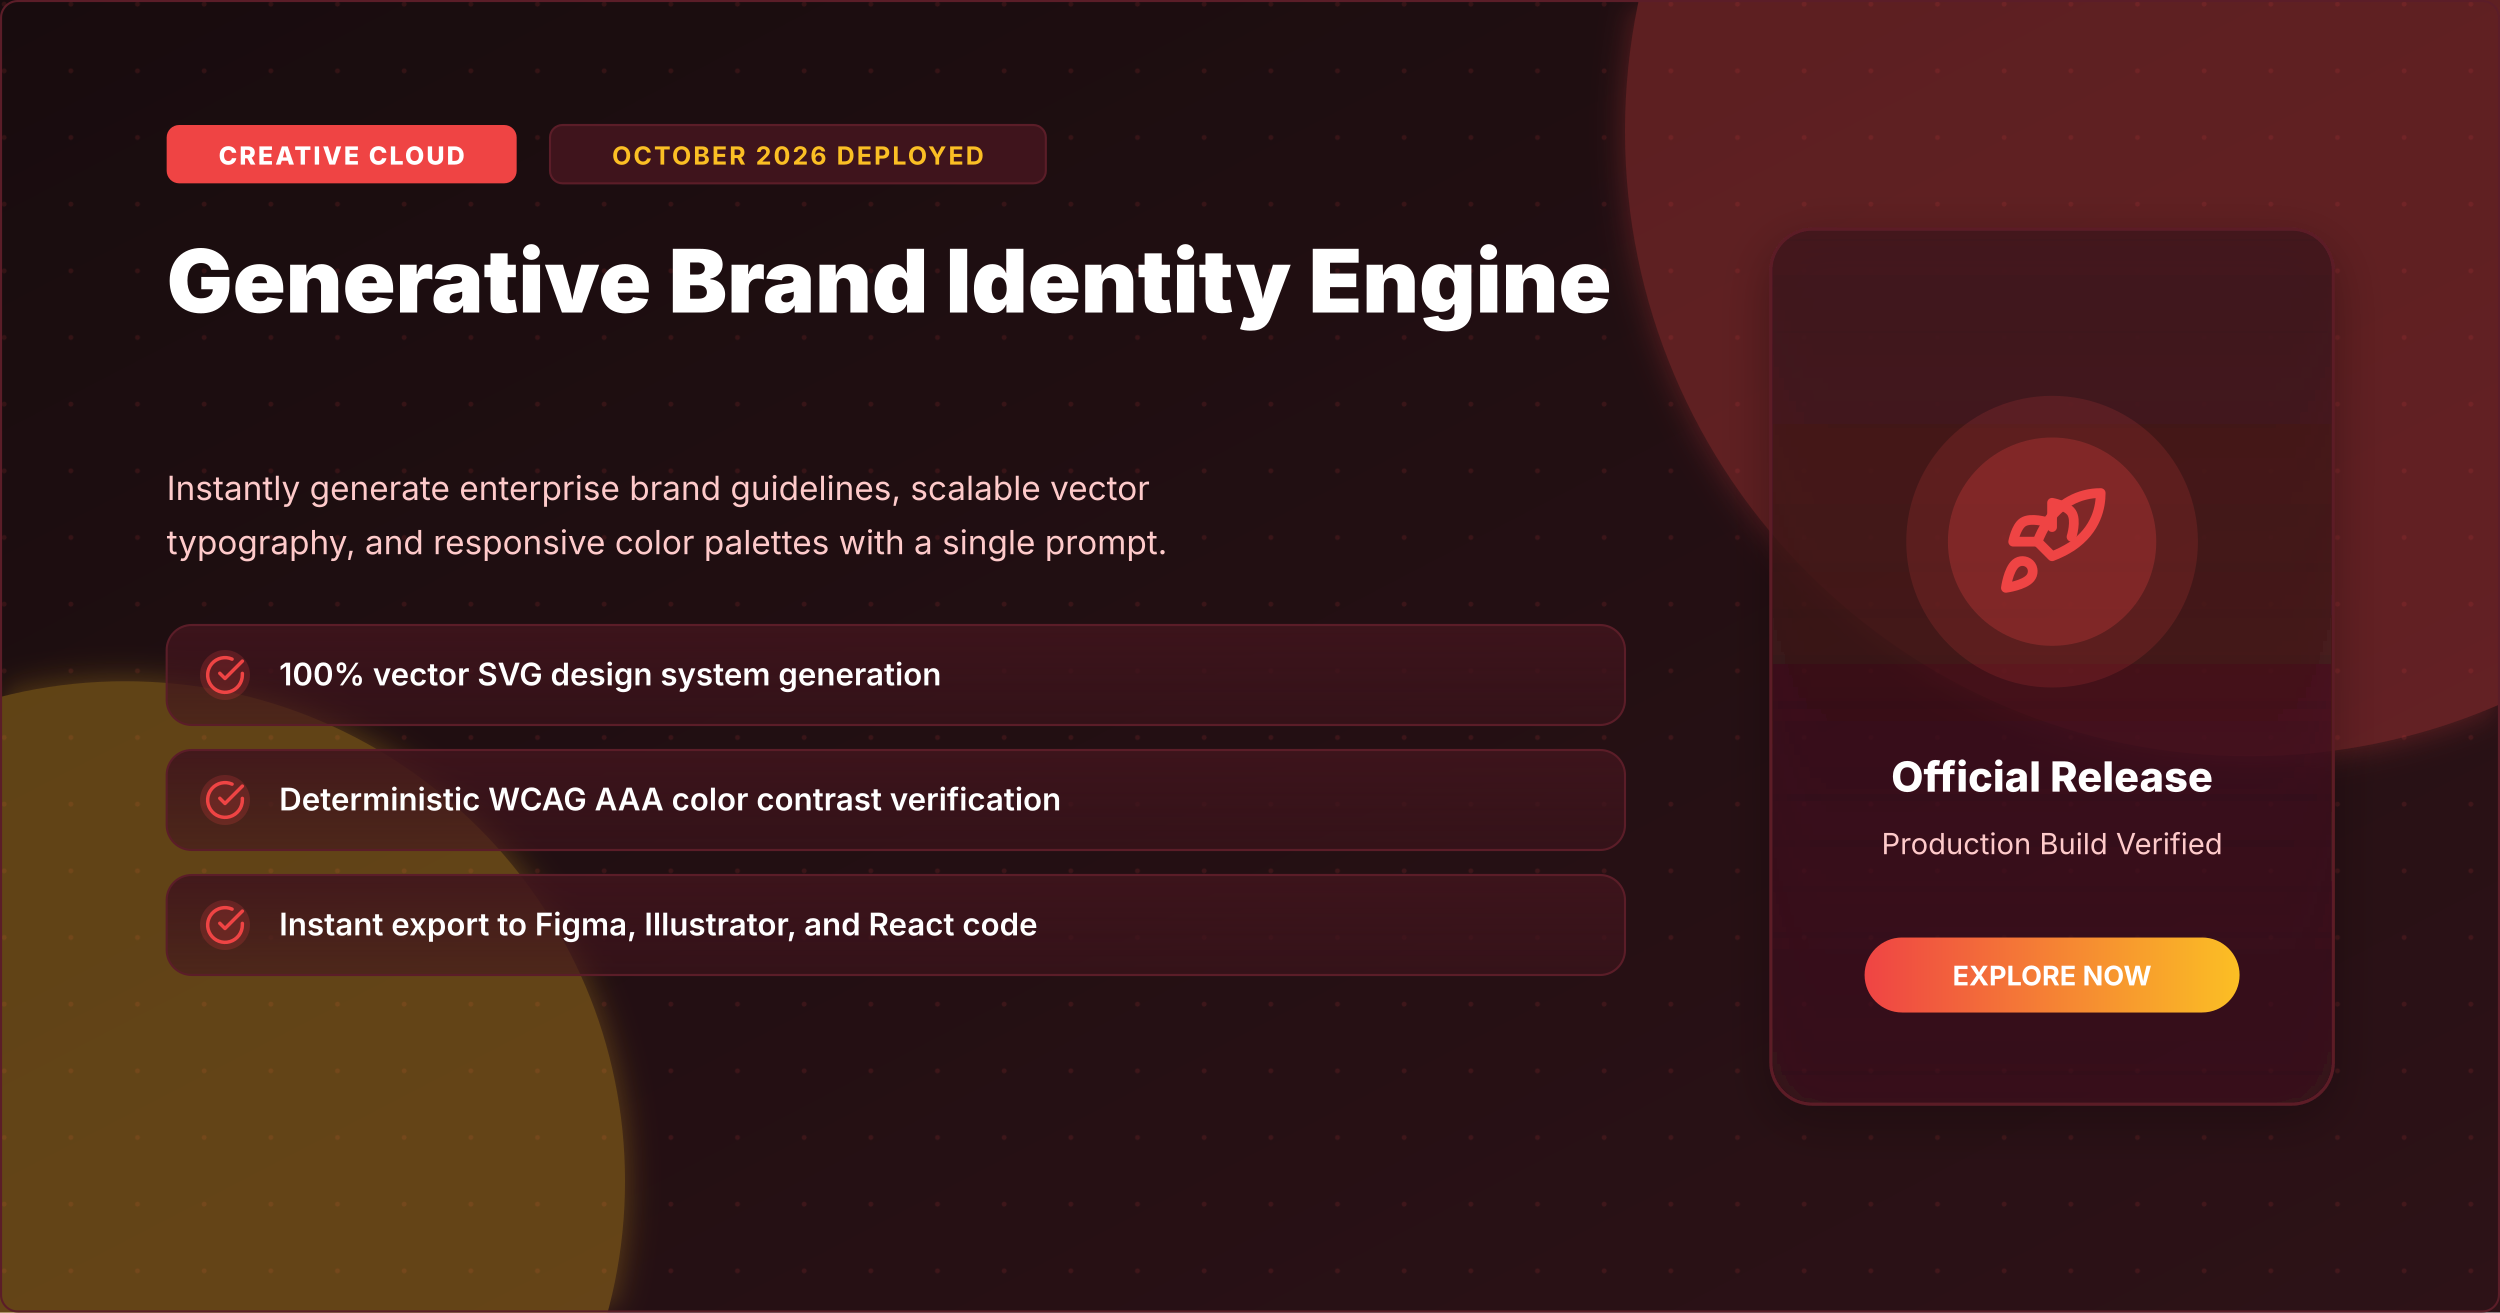
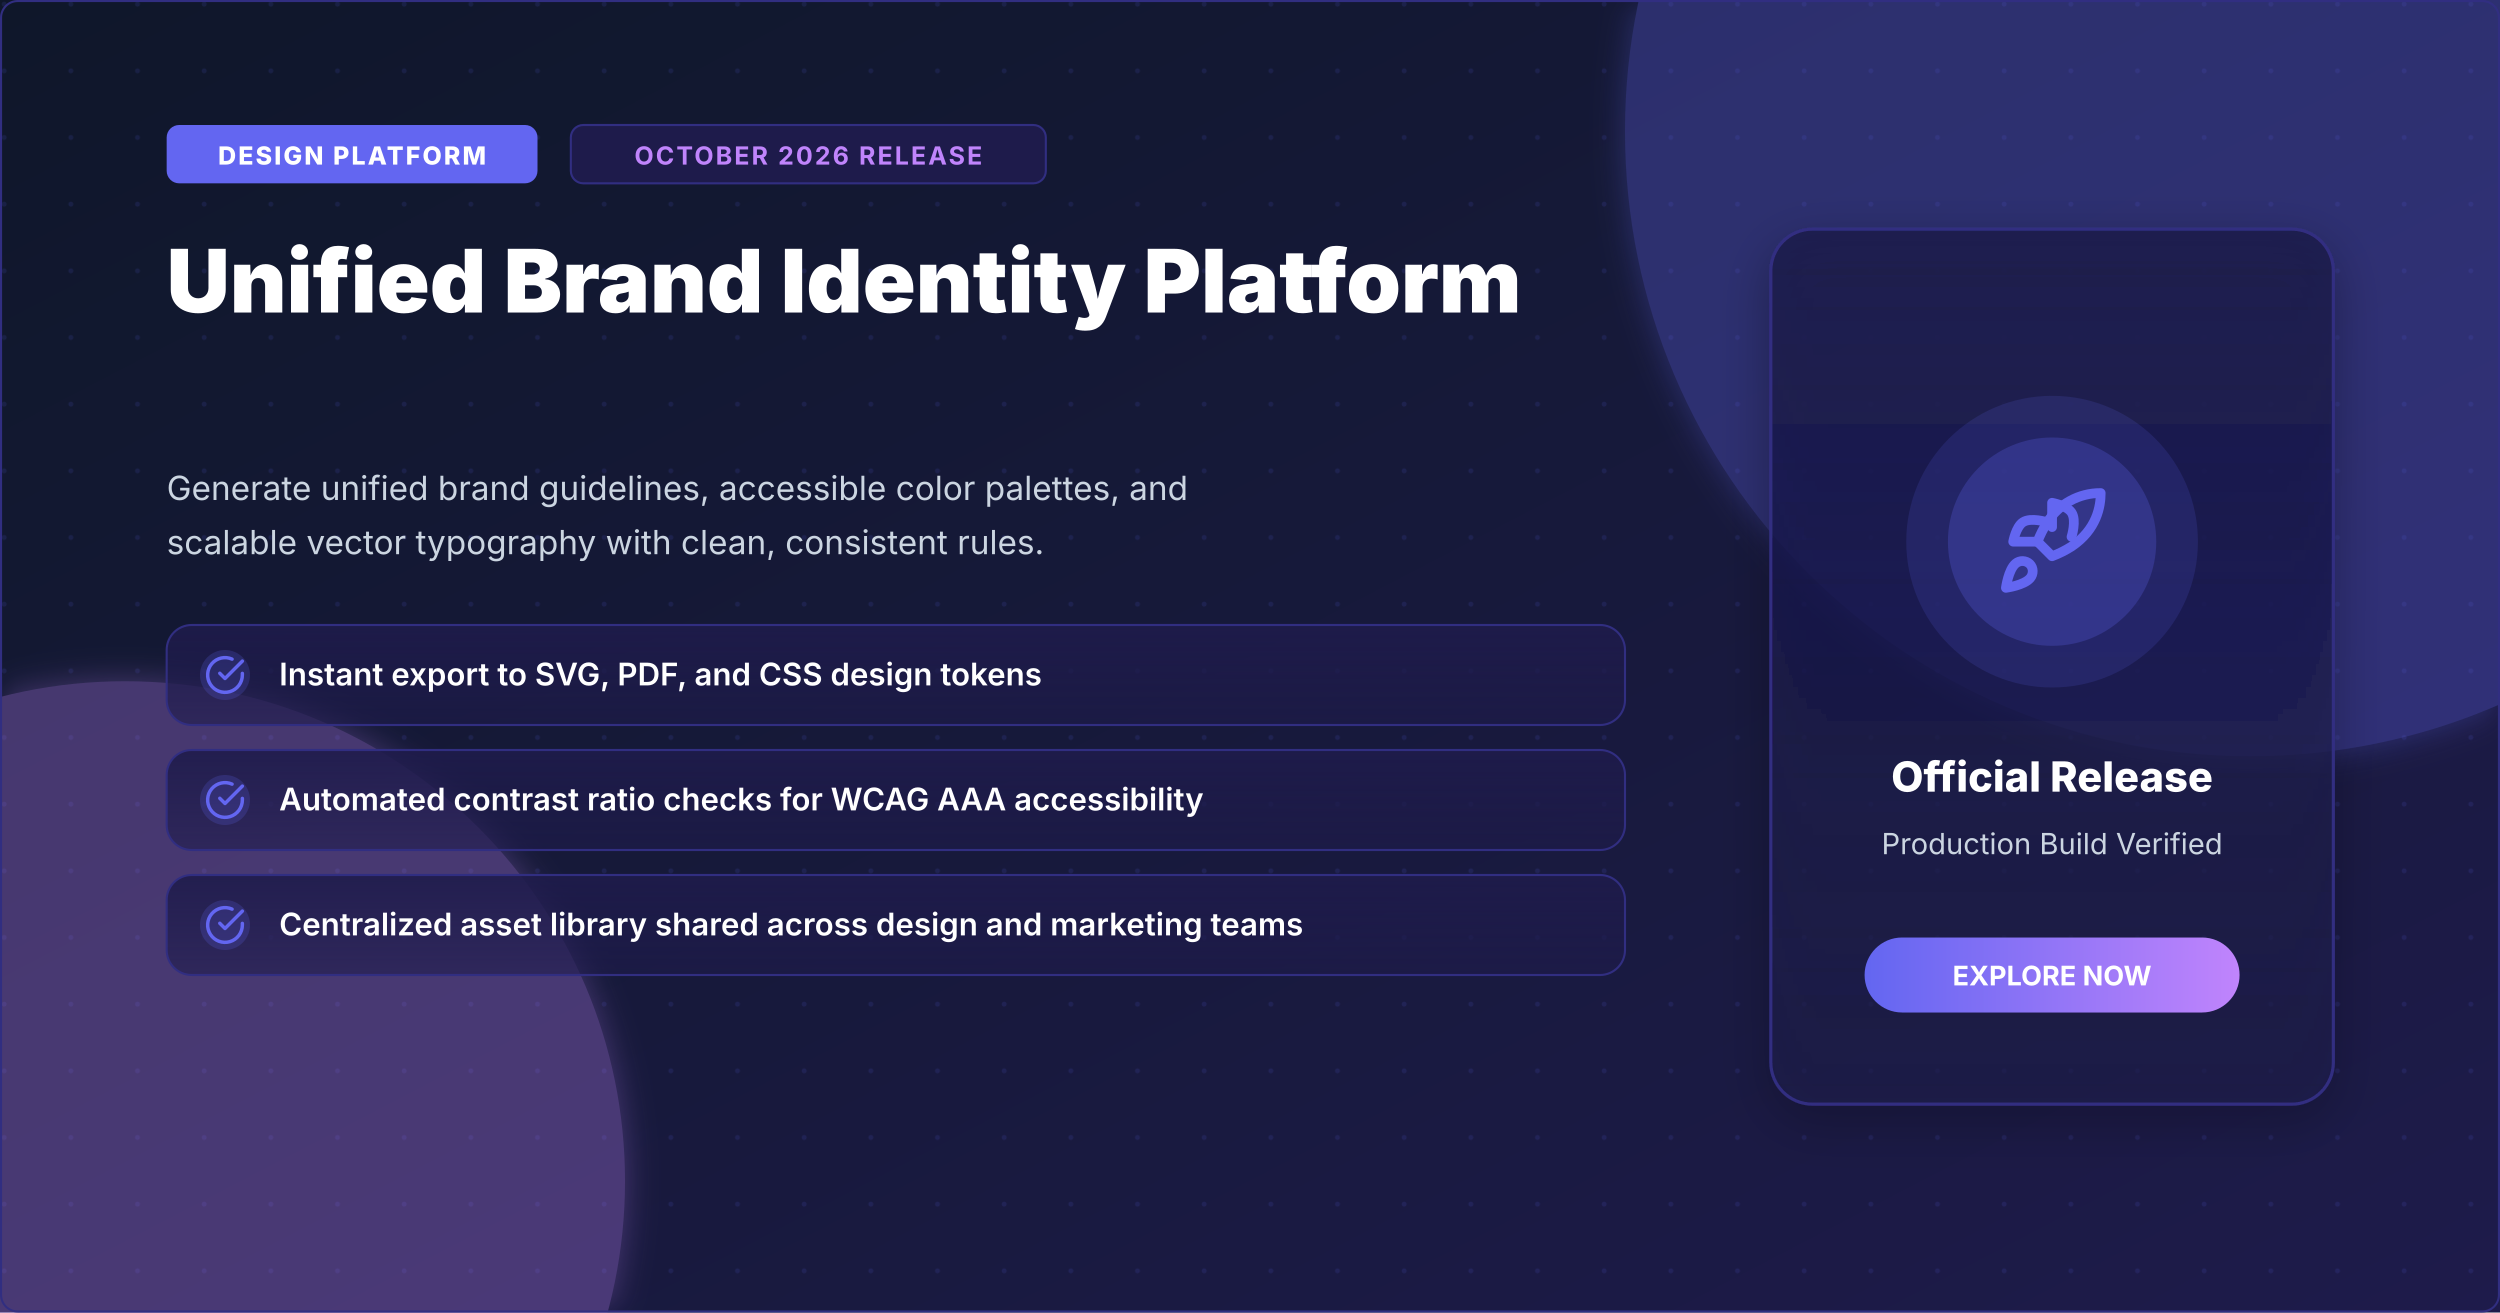
- <svg xmlns="http://www.w3.org/2000/svg" viewBox="0 0 1200 630" width="1200" height="630" role="img" aria-label="Generative Brand Identity Engine">
+ <svg xmlns="http://www.w3.org/2000/svg" viewBox="0 0 1200 630" width="1200" height="630" role="img" aria-label="Unified Brand Identity Platform">
  <defs>
    <linearGradient id="announce-design_096-bg-grad" x1="0%" y1="0%" x2="100%" y2="100%">
-       <stop offset="0%" stop-color="#180c0e" />
-       <stop offset="100%" stop-color="#2d1217" />
+       <stop offset="0%" stop-color="#0f172a" />
+       <stop offset="100%" stop-color="#1e1b4b" />
    </linearGradient>
    <linearGradient id="announce-design_096-primary-grad" x1="0%" y1="0%" x2="100%" y2="0%">
-       <stop offset="0%" stop-color="#ef4444" />
-       <stop offset="100%" stop-color="#fbbf24" />
+       <stop offset="0%" stop-color="#6366f1" />
+       <stop offset="100%" stop-color="#c084fc" />
    </linearGradient>
    <linearGradient id="announce-design_096-card-grad" x1="0%" y1="0%" x2="0%" y2="100%">
-       <stop offset="0%" stop-color="#3f141c" stop-opacity="0.9" />
-       <stop offset="100%" stop-color="#3f141c" stop-opacity="0.6" />
+       <stop offset="0%" stop-color="#1e1b4b" stop-opacity="0.9" />
+       <stop offset="100%" stop-color="#1e1b4b" stop-opacity="0.6" />
    </linearGradient>
    <filter id="announce-design_096-shadow" x="-10%" y="-10%" width="130%" height="130%" filterUnits="userSpaceOnUse">
      <feDropShadow dx="0" dy="8" stdDeviation="12" flood-color="#000000" flood-opacity="0.35" />
    </filter>
    <filter id="announce-design_096-glow" x="-20%" y="-20%" width="140%" height="140%">
      <feGaussianBlur stdDeviation="8" result="blur" />
      <feComposite in="SourceGraphic" in2="blur" operator="over" />
    </filter>
    <pattern id="announce-design_096-dot-grid" x="0" y="0" width="32" height="32" patternUnits="userSpaceOnUse">
-       <circle cx="2" cy="2" r="1.2" fill="#ef4444" fill-opacity="0.12" />
+       <circle cx="2" cy="2" r="1.2" fill="#6366f1" fill-opacity="0.12" />
    </pattern>
  </defs>
  <rect width="1200" height="630" fill="url(#announce-design_096-bg-grad)" />
  <rect width="1200" height="630" fill="url(#announce-design_096-dot-grid)" />
  <g opacity="0.3">
-     <circle cx="1080" cy="63" r="300" fill="#ef4444" filter="url(#announce-design_096-glow)" />
-     <circle cx="60" cy="567" r="240" fill="#fbbf24" filter="url(#announce-design_096-glow)" />
+     <circle cx="1080" cy="63" r="300" fill="#6366f1" filter="url(#announce-design_096-glow)" />
+     <circle cx="60" cy="567" r="240" fill="#c084fc" filter="url(#announce-design_096-glow)" />
  </g>
-   <rect x="0.5" y="0.5" width="1199" height="629" rx="8" fill="none" stroke="#5b1d28" stroke-width="1" />
+   <rect x="0.5" y="0.5" width="1199" height="629" rx="8" fill="none" stroke="#312e81" stroke-width="1" />
  <g transform="translate(80, 60)">
    <g transform="translate(0, 0)">
-       <rect x="0" y="0" width="168" height="28" rx="6" fill="#ef4444" />
-       <text x="84" y="19" fill="#ffffff" font-size="12" font-weight="800" text-anchor="middle" font-family="Inter, sans-serif" letter-spacing="1">
-         CREATIVE CLOUD
+       <rect x="0" y="0" width="178" height="28" rx="6" fill="#6366f1" />
+       <text x="89" y="19" fill="#ffffff" font-size="12" font-weight="800" text-anchor="middle" font-family="Inter, sans-serif" letter-spacing="1">
+         DESIGN PLATFORM
      </text>
-       <rect x="184" y="0" width="238" height="28" rx="6" fill="#3f141c" stroke="#5b1d28" stroke-width="1" />
-       <text x="303" y="19" fill="#fbbf24" font-size="12" font-weight="700" text-anchor="middle" font-family="Inter, sans-serif" letter-spacing="1">
-         OCTOBER 2026 DEPLOYED
+       <rect x="194" y="0" width="228" height="28" rx="6" fill="#1e1b4b" stroke="#312e81" stroke-width="1" />
+       <text x="308" y="19" fill="#c084fc" font-size="12" font-weight="700" text-anchor="middle" font-family="Inter, sans-serif" letter-spacing="1">
+         OCTOBER 2026 RELEASE
      </text>
    </g>
    <g transform="translate(0, 50)">
      <text x="0" y="40" fill="#ffffff" font-size="42" font-weight="900" text-anchor="start" font-family="Inter, system-ui, -apple-system, sans-serif" opacity="1">
-         <tspan x="0" dy="0">Generative Brand Identity Engine</tspan>
+         <tspan x="0" dy="0">Unified Brand Identity Platform</tspan>
      </text>
    </g>
    <g transform="translate(0, 160)">
-       <text x="0" y="20" fill="#fecaca" font-size="16" font-weight="normal" text-anchor="start" font-family="Inter, system-ui, -apple-system, sans-serif" opacity="1">
-         <tspan x="0" dy="0">Instantly generate enterprise brand guidelines, scalable vector</tspan>
-         <tspan x="0" dy="26">typography, and responsive color palettes with a single prompt.</tspan>
+       <text x="0" y="20" fill="#cbd5e1" font-size="16" font-weight="normal" text-anchor="start" font-family="Inter, system-ui, -apple-system, sans-serif" opacity="1">
+         <tspan x="0" dy="0">Generate unified brand guidelines, accessible color palettes, and</tspan>
+         <tspan x="0" dy="26">scalable vector typography with clean, consistent rules.</tspan>
      </text>
    </g>
    <g transform="translate(0, 240)">
      <g transform="translate(0, 0)">
-         <rect x="0" y="0" width="700" height="48" rx="12" fill="url(#announce-design_096-card-grad)" stroke="#5b1d28" stroke-width="1" />
-         <circle cx="28" cy="24" r="12" fill="#ef4444" fill-opacity="0.2" />
-         <g transform="translate(18, 14)" fill="none" stroke="#ef4444" stroke-width="2" stroke-linecap="round" stroke-linejoin="round">
+         <rect x="0" y="0" width="700" height="48" rx="12" fill="url(#announce-design_096-card-grad)" stroke="#312e81" stroke-width="1" />
+         <circle cx="28" cy="24" r="12" fill="#6366f1" fill-opacity="0.2" />
+         <g transform="translate(18, 14)" fill="none" stroke="#6366f1" stroke-width="2" stroke-linecap="round" stroke-linejoin="round">
          <svg width="20" height="20" viewBox="0 0 24 24">
            <path d="M22 11.08V12a10 10 0 1 1-5.93-9.14" />
            <polyline points="22 4 12 14.01 9 11.01" />
          </svg>
        </g>
        <text x="54" y="29" fill="#ffffff" font-size="15" font-weight="600" text-anchor="start" font-family="Inter, system-ui, -apple-system, sans-serif" opacity="1">
-           <tspan x="54" dy="0">100% vector SVG design system generation</tspan>
+           <tspan x="54" dy="0">Instant export to SVG, PDF, and CSS design tokens</tspan>
        </text>
      </g>
      <g transform="translate(0, 60)">
-         <rect x="0" y="0" width="700" height="48" rx="12" fill="url(#announce-design_096-card-grad)" stroke="#5b1d28" stroke-width="1" />
-         <circle cx="28" cy="24" r="12" fill="#ef4444" fill-opacity="0.2" />
-         <g transform="translate(18, 14)" fill="none" stroke="#ef4444" stroke-width="2" stroke-linecap="round" stroke-linejoin="round">
+         <rect x="0" y="0" width="700" height="48" rx="12" fill="url(#announce-design_096-card-grad)" stroke="#312e81" stroke-width="1" />
+         <circle cx="28" cy="24" r="12" fill="#6366f1" fill-opacity="0.2" />
+         <g transform="translate(18, 14)" fill="none" stroke="#6366f1" stroke-width="2" stroke-linecap="round" stroke-linejoin="round">
          <svg width="20" height="20" viewBox="0 0 24 24">
            <path d="M22 11.08V12a10 10 0 1 1-5.93-9.14" />
            <polyline points="22 4 12 14.01 9 11.01" />
          </svg>
        </g>
        <text x="54" y="29" fill="#ffffff" font-size="15" font-weight="600" text-anchor="start" font-family="Inter, system-ui, -apple-system, sans-serif" opacity="1">
-           <tspan x="54" dy="0">Deterministic WCAG AAA color contrast verification</tspan>
+           <tspan x="54" dy="0">Automated contrast ratio checks for WCAG AAA accessibility</tspan>
        </text>
      </g>
      <g transform="translate(0, 120)">
-         <rect x="0" y="0" width="700" height="48" rx="12" fill="url(#announce-design_096-card-grad)" stroke="#5b1d28" stroke-width="1" />
-         <circle cx="28" cy="24" r="12" fill="#ef4444" fill-opacity="0.2" />
-         <g transform="translate(18, 14)" fill="none" stroke="#ef4444" stroke-width="2" stroke-linecap="round" stroke-linejoin="round">
+         <rect x="0" y="0" width="700" height="48" rx="12" fill="url(#announce-design_096-card-grad)" stroke="#312e81" stroke-width="1" />
+         <circle cx="28" cy="24" r="12" fill="#6366f1" fill-opacity="0.2" />
+         <g transform="translate(18, 14)" fill="none" stroke="#6366f1" stroke-width="2" stroke-linecap="round" stroke-linejoin="round">
          <svg width="20" height="20" viewBox="0 0 24 24">
            <path d="M22 11.08V12a10 10 0 1 1-5.93-9.14" />
            <polyline points="22 4 12 14.01 9 11.01" />
          </svg>
        </g>
        <text x="54" y="29" fill="#ffffff" font-size="15" font-weight="600" text-anchor="start" font-family="Inter, system-ui, -apple-system, sans-serif" opacity="1">
-           <tspan x="54" dy="0">Instant export to Figma, Illustrator, and React code</tspan>
+           <tspan x="54" dy="0">Centralized asset library shared across design and marketing teams</tspan>
        </text>
      </g>
    </g>
  </g>
  <g transform="translate(850, 110)">
-     <rect x="0" y="0" width="270" height="420" rx="20" fill="url(#announce-design_096-card-grad)" stroke="#5b1d28" stroke-width="1.5" filter="url(#announce-design_096-shadow)" />
-     <circle cx="135" cy="150" r="70" fill="#ef4444" fill-opacity="0.15" />
-     <circle cx="135" cy="150" r="50" fill="#ef4444" fill-opacity="0.25" />
-     <g transform="translate(107, 122)" fill="none" stroke="#ef4444" stroke-width="2" stroke-linecap="round" stroke-linejoin="round">
+     <rect x="0" y="0" width="270" height="420" rx="20" fill="url(#announce-design_096-card-grad)" stroke="#312e81" stroke-width="1.5" filter="url(#announce-design_096-shadow)" />
+     <circle cx="135" cy="150" r="70" fill="#6366f1" fill-opacity="0.15" />
+     <circle cx="135" cy="150" r="50" fill="#6366f1" fill-opacity="0.25" />
+     <g transform="translate(107, 122)" fill="none" stroke="#6366f1" stroke-width="2" stroke-linecap="round" stroke-linejoin="round">
      <svg width="56" height="56" viewBox="0 0 24 24">
        <path d="M4.5 16.5c-1.5 1.26-2 5-2 5s3.74-.5 5-2c.71-.84.7-2.13-.09-2.91a2.18 2.18 0 0 0-2.91-.09z" />
        <path d="m12 15-3-3a22 22 0 0 1 2-3.95A12.88 12.88 0 0 1 22 2c0 2.72-.78 7.5-6 11a22.35 22.35 0 0 1-4 2z" />
        <path d="M9 12H4s.55-3.03 2-4c1.62-1.08 5 0 5 0" />
        <path d="M12 9V4s3.03.55 4 2c1.08 1.62 0 5 0 5" />
      </svg>
    </g>
    <text x="135" y="270" fill="#ffffff" font-size="20" font-weight="800" text-anchor="middle" font-family="Inter, sans-serif">
      Official Release
    </text>
-     <text x="135" y="300" fill="#fecaca" font-size="14" text-anchor="middle" font-family="Inter, sans-serif">
+     <text x="135" y="300" fill="#cbd5e1" font-size="14" text-anchor="middle" font-family="Inter, sans-serif">
      Production Build Verified
    </text>
    <rect x="45" y="340" width="180" height="36" rx="18" fill="url(#announce-design_096-primary-grad)" />
    <text x="135" y="363" fill="#ffffff" font-size="13" font-weight="700" text-anchor="middle" font-family="Inter, sans-serif">
      EXPLORE NOW
    </text>
  </g>
</svg>
